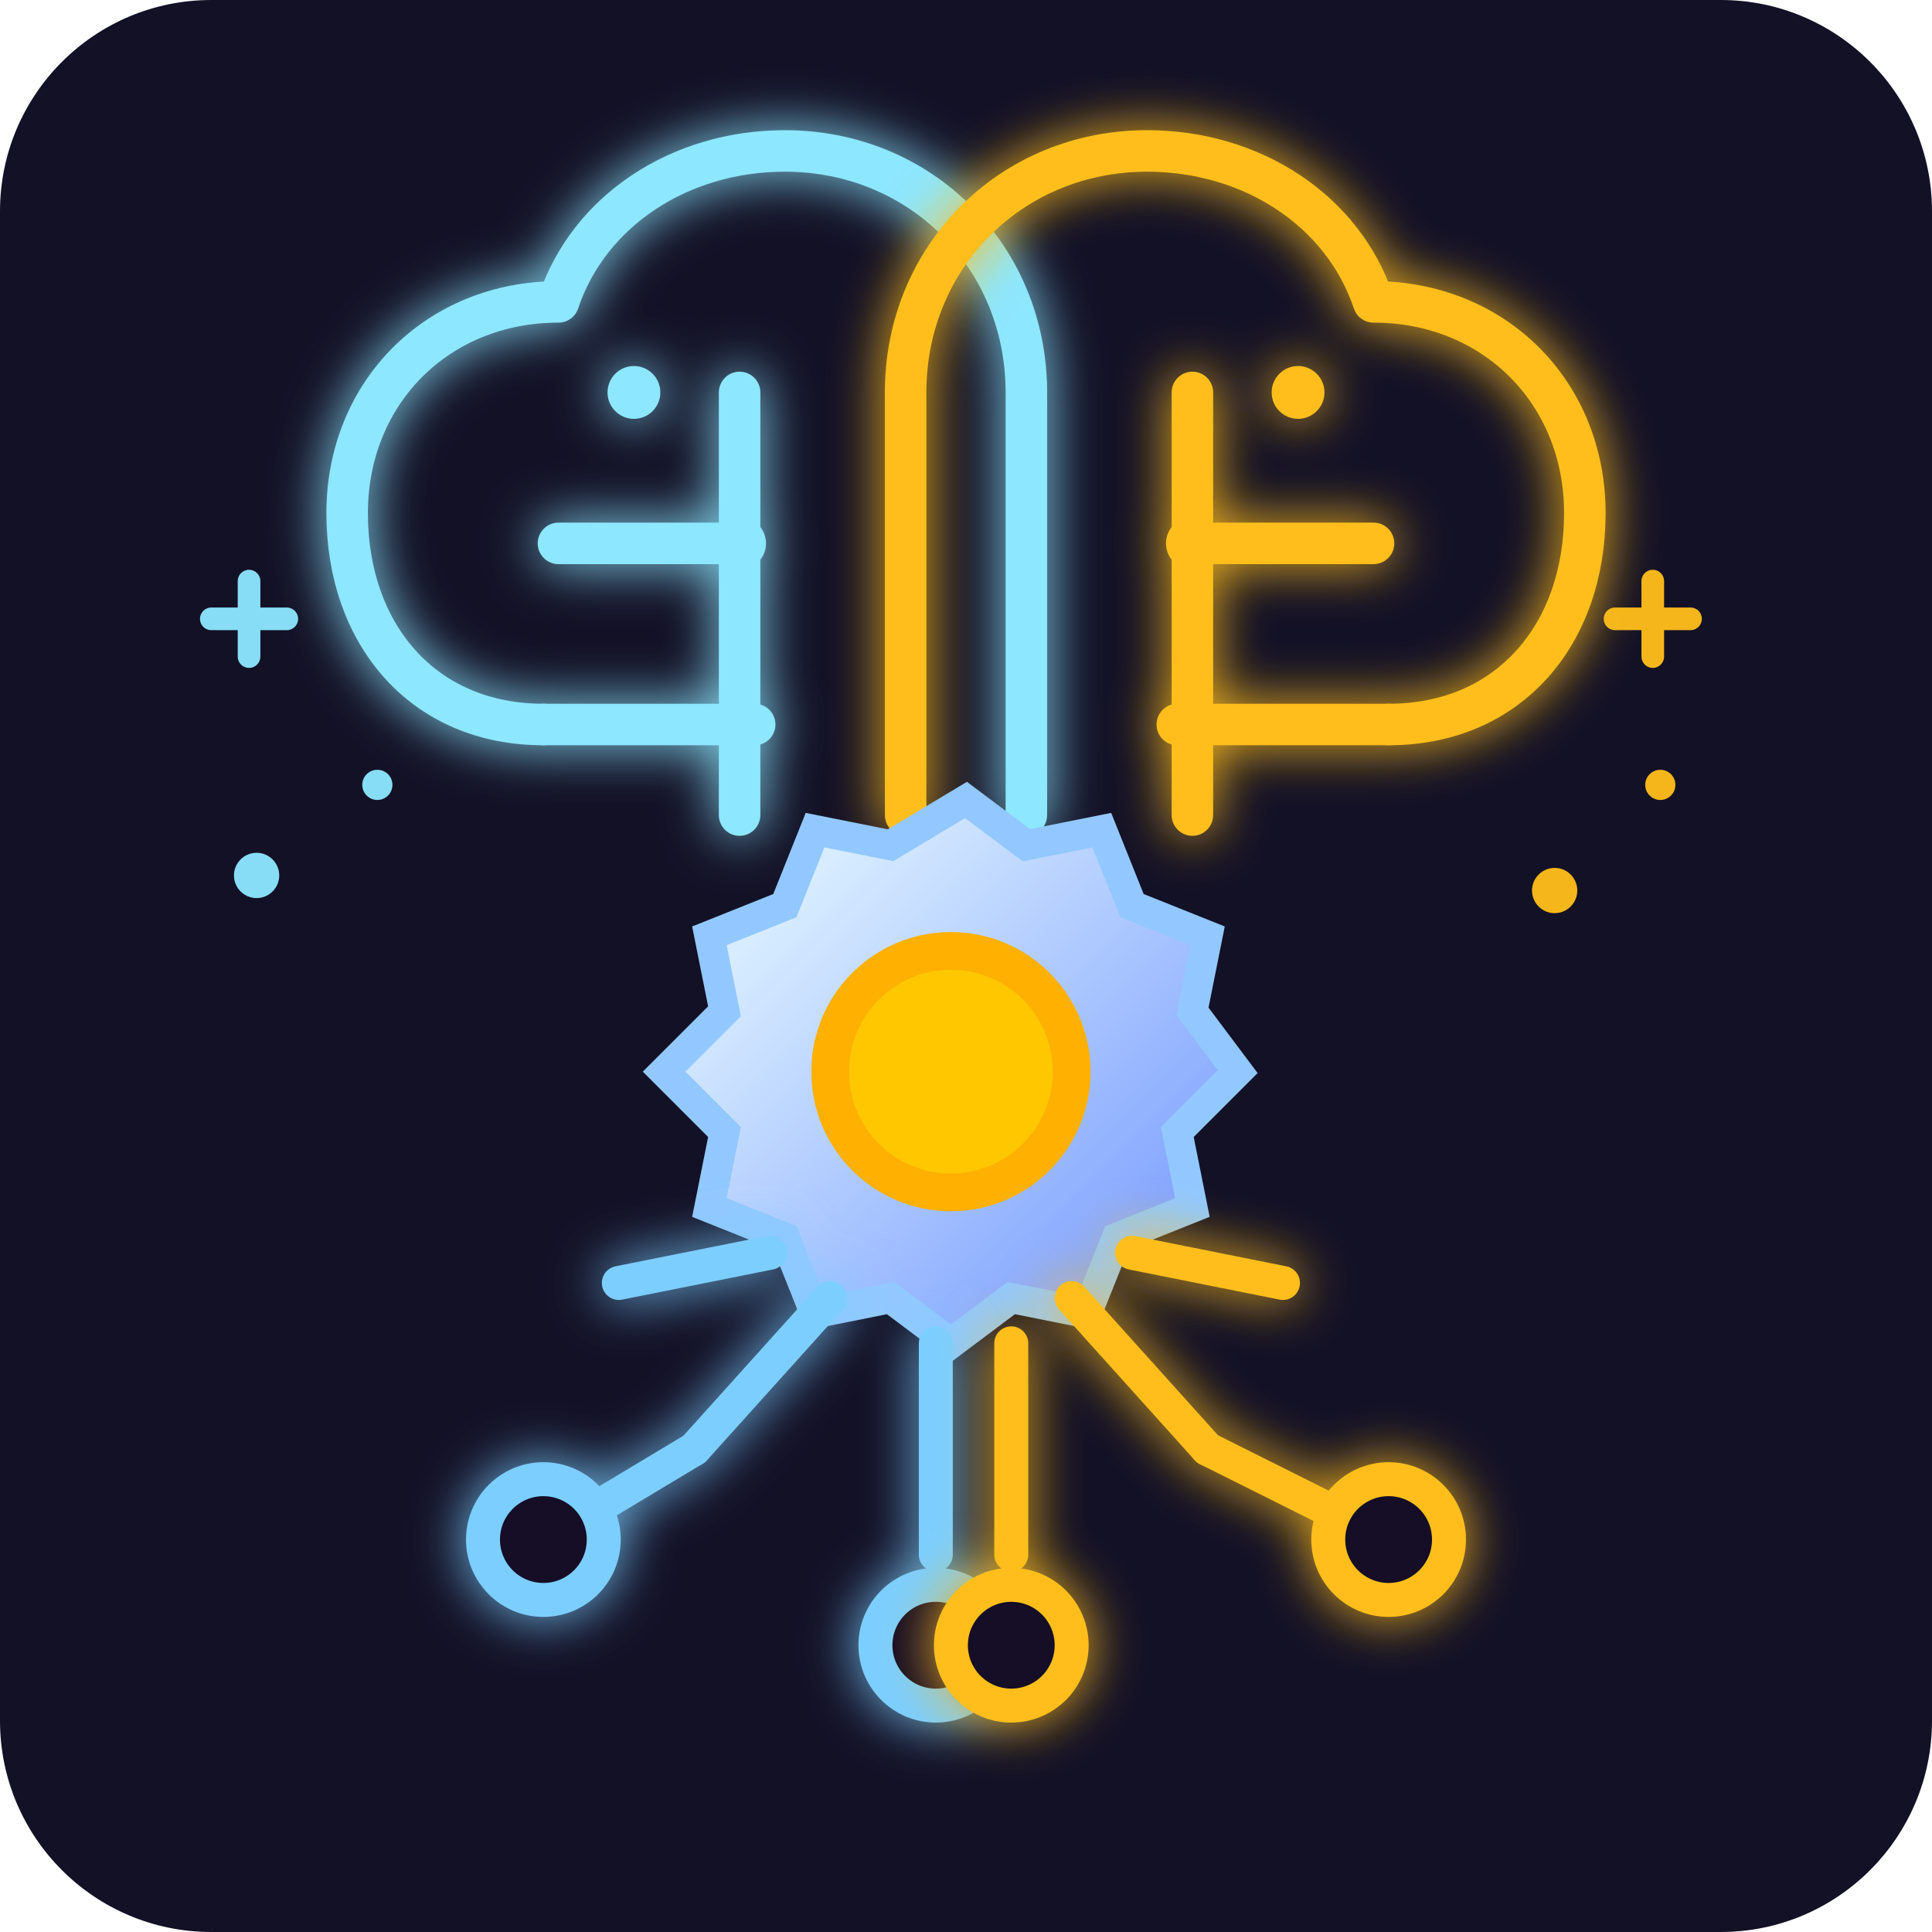
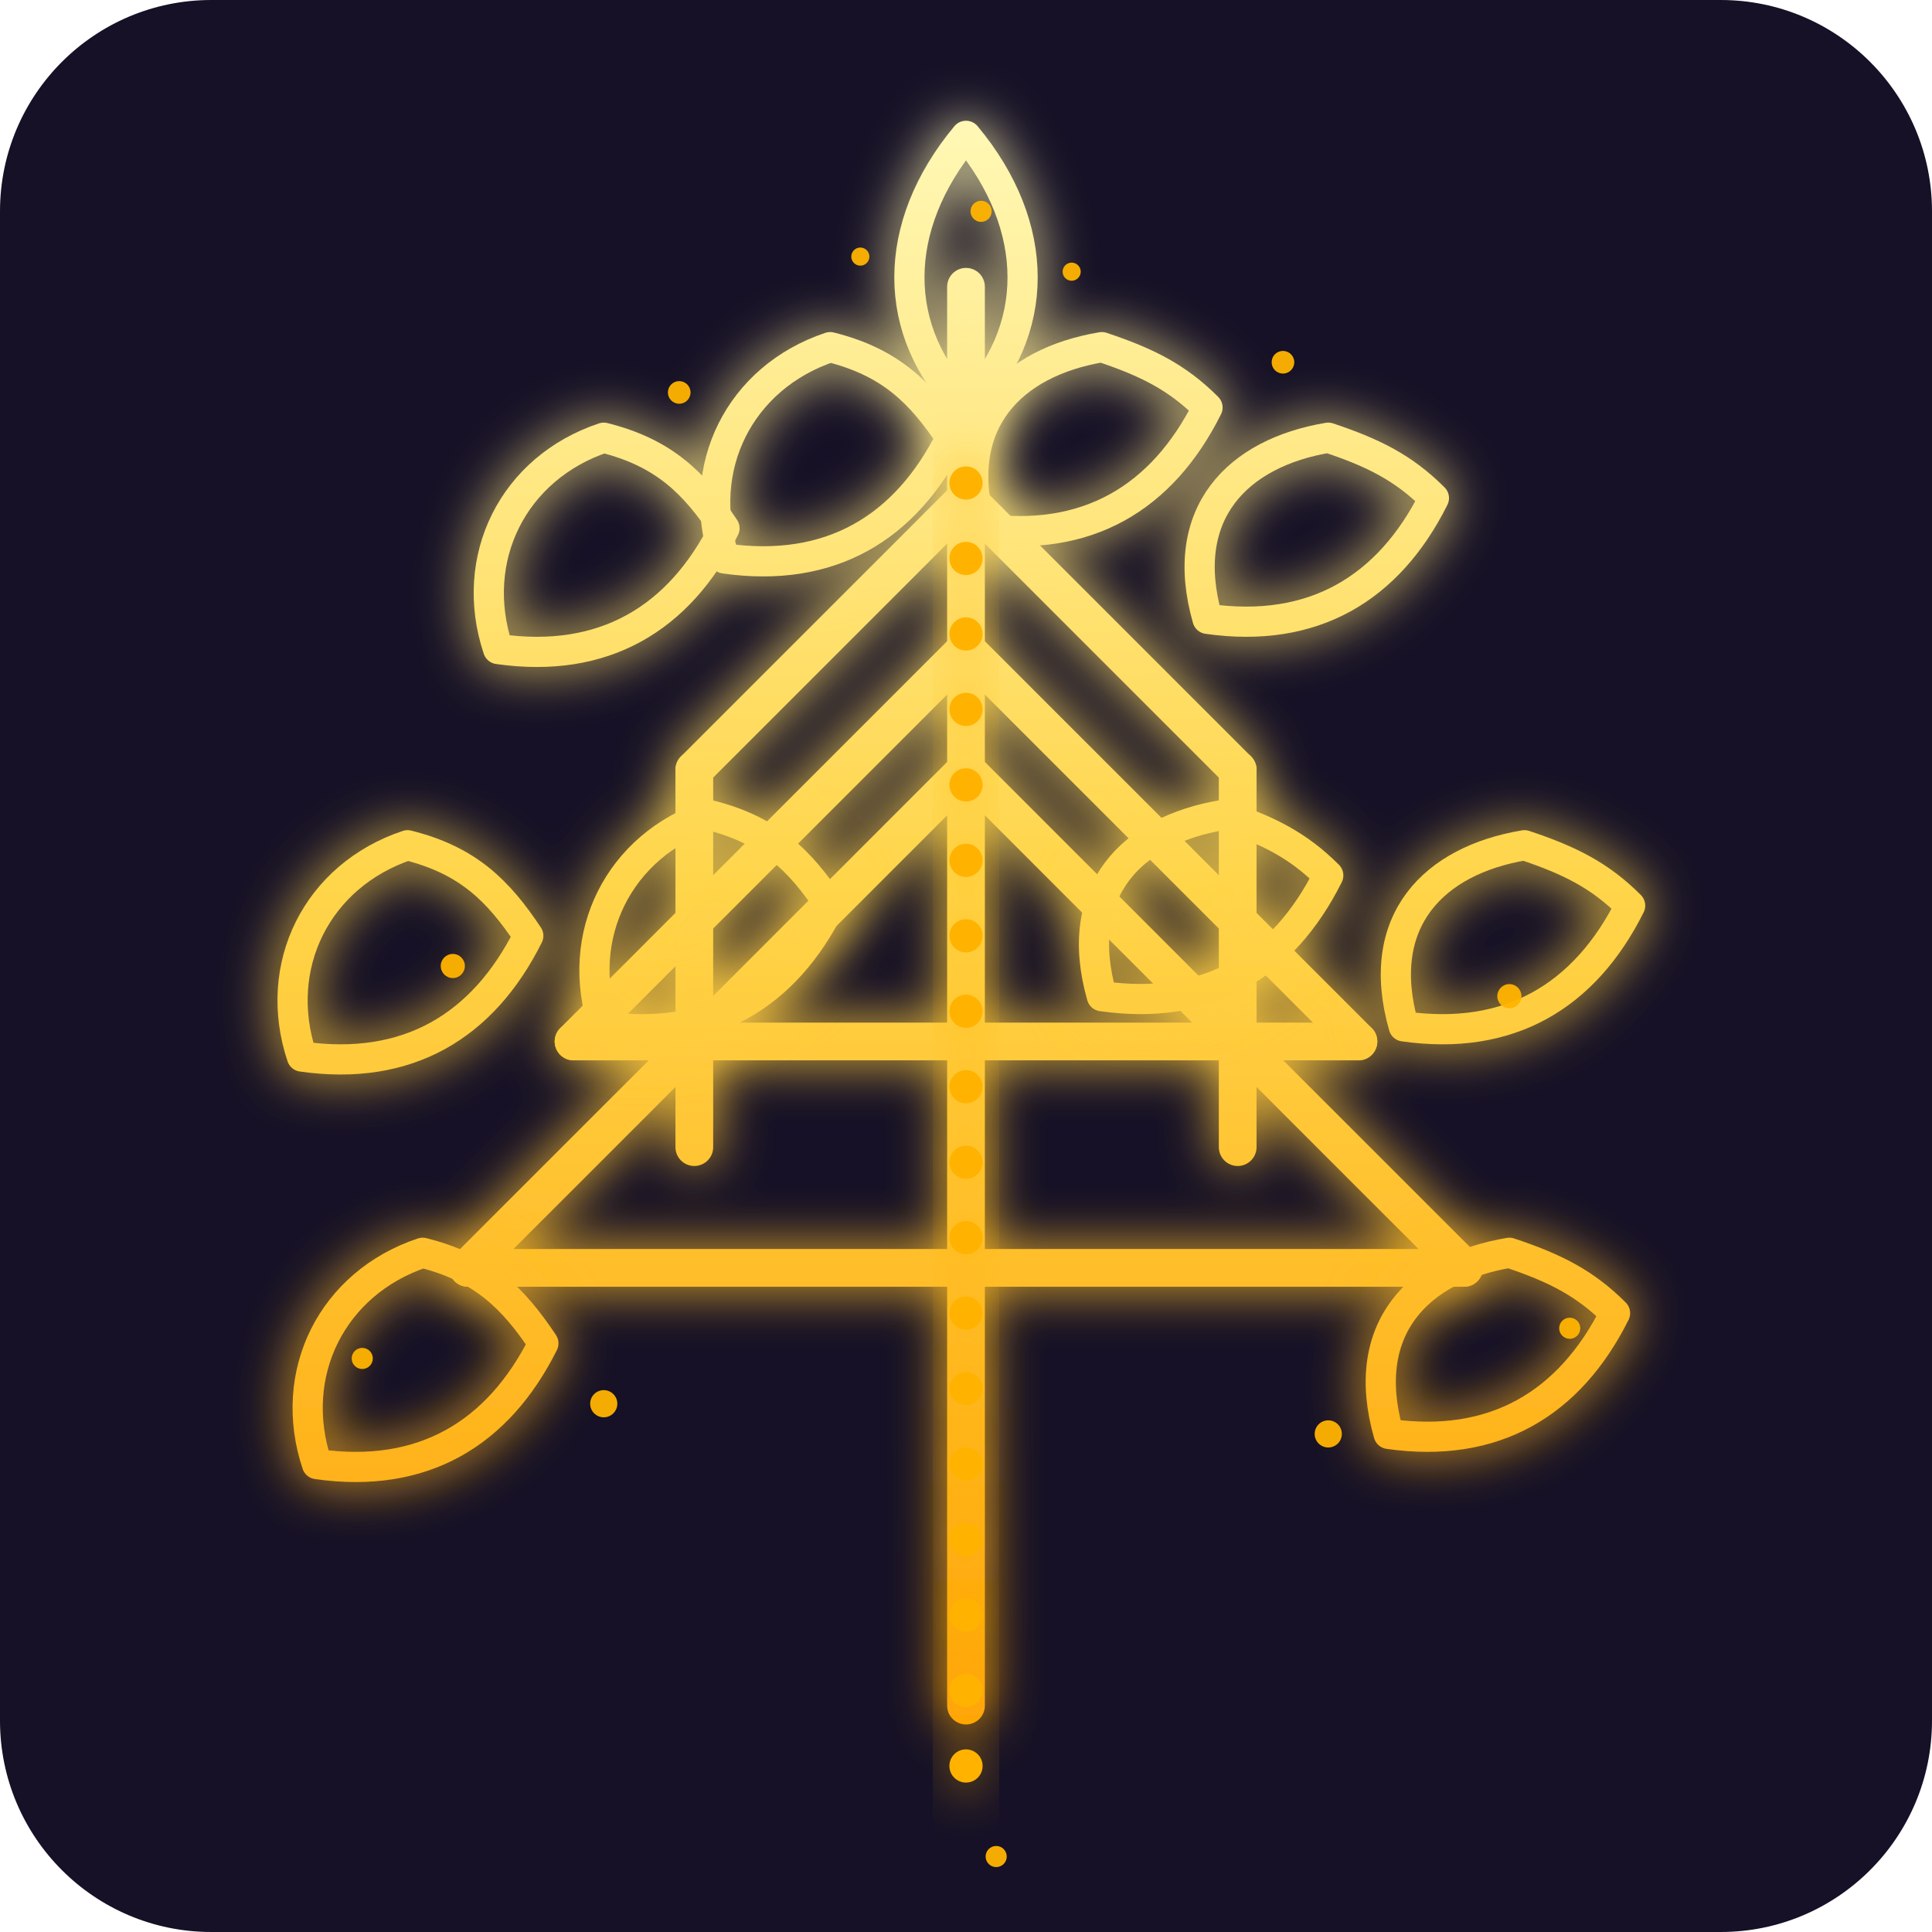
<svg xmlns="http://www.w3.org/2000/svg" width="256" height="256" viewBox="0 0 256 256" fill="none">
-   <rect width="256" height="256" rx="28" fill="#131126" />
+   <rect width="256" height="256" rx="28" fill="#161126" />
  <defs>
-     <filter id="glowBlue" x="-50%" y="-50%" width="200%" height="200%">
+     <filter id="goldGlow" x="-50%" y="-50%" width="200%" height="200%">
      <feGaussianBlur stdDeviation="3.5" result="blur" />
      <feMerge>
        <feMergeNode in="blur" />
        <feMergeNode in="SourceGraphic" />
      </feMerge>
    </filter>
-     <filter id="glowGold" x="-50%" y="-50%" width="200%" height="200%">
-       <feGaussianBlur stdDeviation="3.5" result="blur" />
-       <feMerge>
-         <feMergeNode in="blur" />
-         <feMergeNode in="SourceGraphic" />
-       </feMerge>
-     </filter>
-     <linearGradient id="gearBody" x1="96" y1="128" x2="160" y2="192" gradientUnits="userSpaceOnUse">
-       <stop stop-color="#D7ECFF" />
-       <stop offset="1" stop-color="#6389FF" />
+     <linearGradient id="goldLine" x1="128" y1="18" x2="128" y2="238" gradientUnits="userSpaceOnUse">
+       <stop stop-color="#FFF7B3" />
+       <stop offset="0.45" stop-color="#FFD54A" />
+       <stop offset="1" stop-color="#FF9F00" />
    </linearGradient>
  </defs>
-   <g filter="url(#glowBlue)" stroke="#8DE7FF" stroke-width="5.5" stroke-linecap="round" stroke-linejoin="round">
-     <path d="M72 96C56 96 46 84 46 68C46 52 58 40 74 40C78 28 90 20 104 20C122 20 136 34 136 52V108" />
-     <path d="M72 96H100" />
-     <path d="M74 72H98" />
-     <path d="M98 52V108" />
-     <circle cx="84" cy="52" r="3.5" fill="#8DE7FF" stroke="none" />
-     <circle cx="98" cy="72" r="3.5" fill="#8DE7FF" stroke="none" />
-     <circle cx="98" cy="96" r="3.5" fill="#8DE7FF" stroke="none" />
+   <g filter="url(#goldGlow)" stroke="url(#goldLine)" stroke-width="5" stroke-linecap="round" stroke-linejoin="round">
+     <path d="M128 226V38" />
+     <path d="M128 66L92 102" />
+     <path d="M128 86L76 138" />
+     <path d="M128 102L62 168" />
+     <path d="M128 66L164 102" />
+     <path d="M128 86L180 138" />
+     <path d="M128 102L194 168" />
+     <path d="M92 102V152" />
+     <path d="M164 102V152" />
+     <path d="M76 138H180" />
+     <path d="M62 168H194" />
  </g>
-   <g filter="url(#glowGold)" stroke="#FFBE1A" stroke-width="5.5" stroke-linecap="round" stroke-linejoin="round">
-     <path d="M184 96C200 96 210 84 210 68C210 52 198 40 182 40C178 28 166 20 152 20C134 20 120 34 120 52V108" />
-     <path d="M184 96H156" />
-     <path d="M182 72H158" />
-     <path d="M158 52V108" />
-     <circle cx="172" cy="52" r="3.5" fill="#FFBE1A" stroke="none" />
-     <circle cx="158" cy="72" r="3.5" fill="#FFBE1A" stroke="none" />
-     <circle cx="158" cy="96" r="3.5" fill="#FFBE1A" stroke="none" />
+   <g filter="url(#goldGlow)" fill="none" stroke="url(#goldLine)" stroke-width="4" stroke-linecap="round" stroke-linejoin="round">
+     <path d="M128 18C118 30 118 44 128 54C138 44 138 30 128 18Z" />
+     <path d="M80 58C68 62 62 74 66 86C80 88 90 82 96 70C92 64 88 60 80 58Z" />
+     <path d="M110 46C98 50 92 62 96 74C110 76 120 70 126 58C122 52 118 48 110 46Z" />
+     <path d="M176 58C164 60 156 68 160 82C174 84 184 78 190 66C186 62 182 60 176 58Z" />
+     <path d="M146 46C134 48 126 56 130 70C144 72 154 66 160 54C156 50 152 48 146 46Z" />
+     <path d="M54 112C42 116 36 128 40 140C54 142 64 136 70 124C66 118 62 114 54 112Z" />
+     <path d="M94 108C82 112 76 124 80 136C94 138 104 132 110 120C106 114 102 110 94 108Z" />
+     <path d="M202 112C190 114 182 122 186 136C200 138 210 132 216 120C212 116 208 114 202 112Z" />
+     <path d="M162 108C150 110 142 118 146 132C160 134 170 128 176 116C172 112 168 110 162 108Z" />
+     <path d="M56 166C44 170 38 182 42 194C56 196 66 190 72 178C68 172 64 168 56 166Z" />
+     <path d="M200 166C188 168 180 176 184 190C198 192 208 186 214 174C210 170 206 168 200 166Z" />
  </g>
-   <g>
-     <path d="M128 106L136 112L146 110L150 120L160 124L158 134L164 142L156 150L158 160L148 164L144 174L134 172L126 178L118 172L108 174L104 164L94 160L96 150L88 142L96 134L94 124L104 120L108 110L118 112L128 106Z" fill="url(#gearBody)" stroke="#92C8FF" stroke-width="4" />
-     <circle cx="126" cy="142" r="16" fill="#FFC700" stroke="#FFB000" stroke-width="5" />
+   <g filter="url(#goldGlow)" fill="#FFB300">
+     <circle cx="128" cy="64" r="2.2" />
+     <circle cx="128" cy="74" r="2.2" />
+     <circle cx="128" cy="84" r="2.2" />
+     <circle cx="128" cy="94" r="2.2" />
+     <circle cx="128" cy="104" r="2.2" />
+     <circle cx="128" cy="114" r="2.2" />
+     <circle cx="128" cy="124" r="2.2" />
+     <circle cx="128" cy="134" r="2.2" />
+     <circle cx="128" cy="144" r="2.2" />
+     <circle cx="128" cy="154" r="2.2" />
+     <circle cx="128" cy="164" r="2.2" />
+     <circle cx="128" cy="174" r="2.2" />
+     <circle cx="128" cy="184" r="2.2" />
+     <circle cx="128" cy="194" r="2.2" />
+     <circle cx="128" cy="204" r="2.2" />
+     <circle cx="128" cy="214" r="2.2" />
+     <circle cx="128" cy="224" r="2.2" />
+     <circle cx="128" cy="234" r="2.2" />
  </g>
-   <g filter="url(#glowBlue)" stroke="#7CCEFF" stroke-width="4.5" stroke-linecap="round">
-     <path d="M110 172L92 192" />
-     <path d="M92 192L72 204" />
-     <circle cx="72" cy="204" r="8" fill="#131126" />
-     <path d="M124 178V206" />
-     <circle cx="124" cy="218" r="8" fill="#131126" />
-     <path d="M102 166L82 170" />
-   </g>
-   <g filter="url(#glowGold)" stroke="#FFBE1A" stroke-width="4.5" stroke-linecap="round">
-     <path d="M142 172L160 192" />
-     <path d="M160 192L184 204" />
-     <circle cx="184" cy="204" r="8" fill="#131126" />
-     <path d="M134 178V206" />
-     <circle cx="134" cy="218" r="8" fill="#131126" />
-     <path d="M150 166L170 170" />
-   </g>
-   <g opacity="0.95">
-     <circle cx="34" cy="116" r="3" fill="#8DE7FF" />
-     <circle cx="50" cy="104" r="2" fill="#8DE7FF" />
-     <circle cx="206" cy="118" r="3" fill="#FFBE1A" />
-     <circle cx="220" cy="104" r="2" fill="#FFBE1A" />
-     <path d="M28 82H38" stroke="#8DE7FF" stroke-width="3" stroke-linecap="round" />
-     <path d="M33 77V87" stroke="#8DE7FF" stroke-width="3" stroke-linecap="round" />
-     <path d="M214 82H224" stroke="#FFBE1A" stroke-width="3" stroke-linecap="round" />
-     <path d="M219 77V87" stroke="#FFBE1A" stroke-width="3" stroke-linecap="round" />
+   <g opacity="0.95" fill="#FFB300">
+     <circle cx="90" cy="52" r="1.5" />
+     <circle cx="170" cy="48" r="1.5" />
+     <circle cx="60" cy="128" r="1.6" />
+     <circle cx="200" cy="132" r="1.6" />
+     <circle cx="80" cy="186" r="1.8" />
+     <circle cx="176" cy="190" r="1.8" />
+     <circle cx="114" cy="34" r="1.2" />
+     <circle cx="142" cy="36" r="1.2" />
+     <circle cx="48" cy="180" r="1.4" />
+     <circle cx="208" cy="176" r="1.4" />
+     <circle cx="130" cy="28" r="1.4" />
+     <circle cx="132" cy="246" r="1.4" />
  </g>
</svg>
